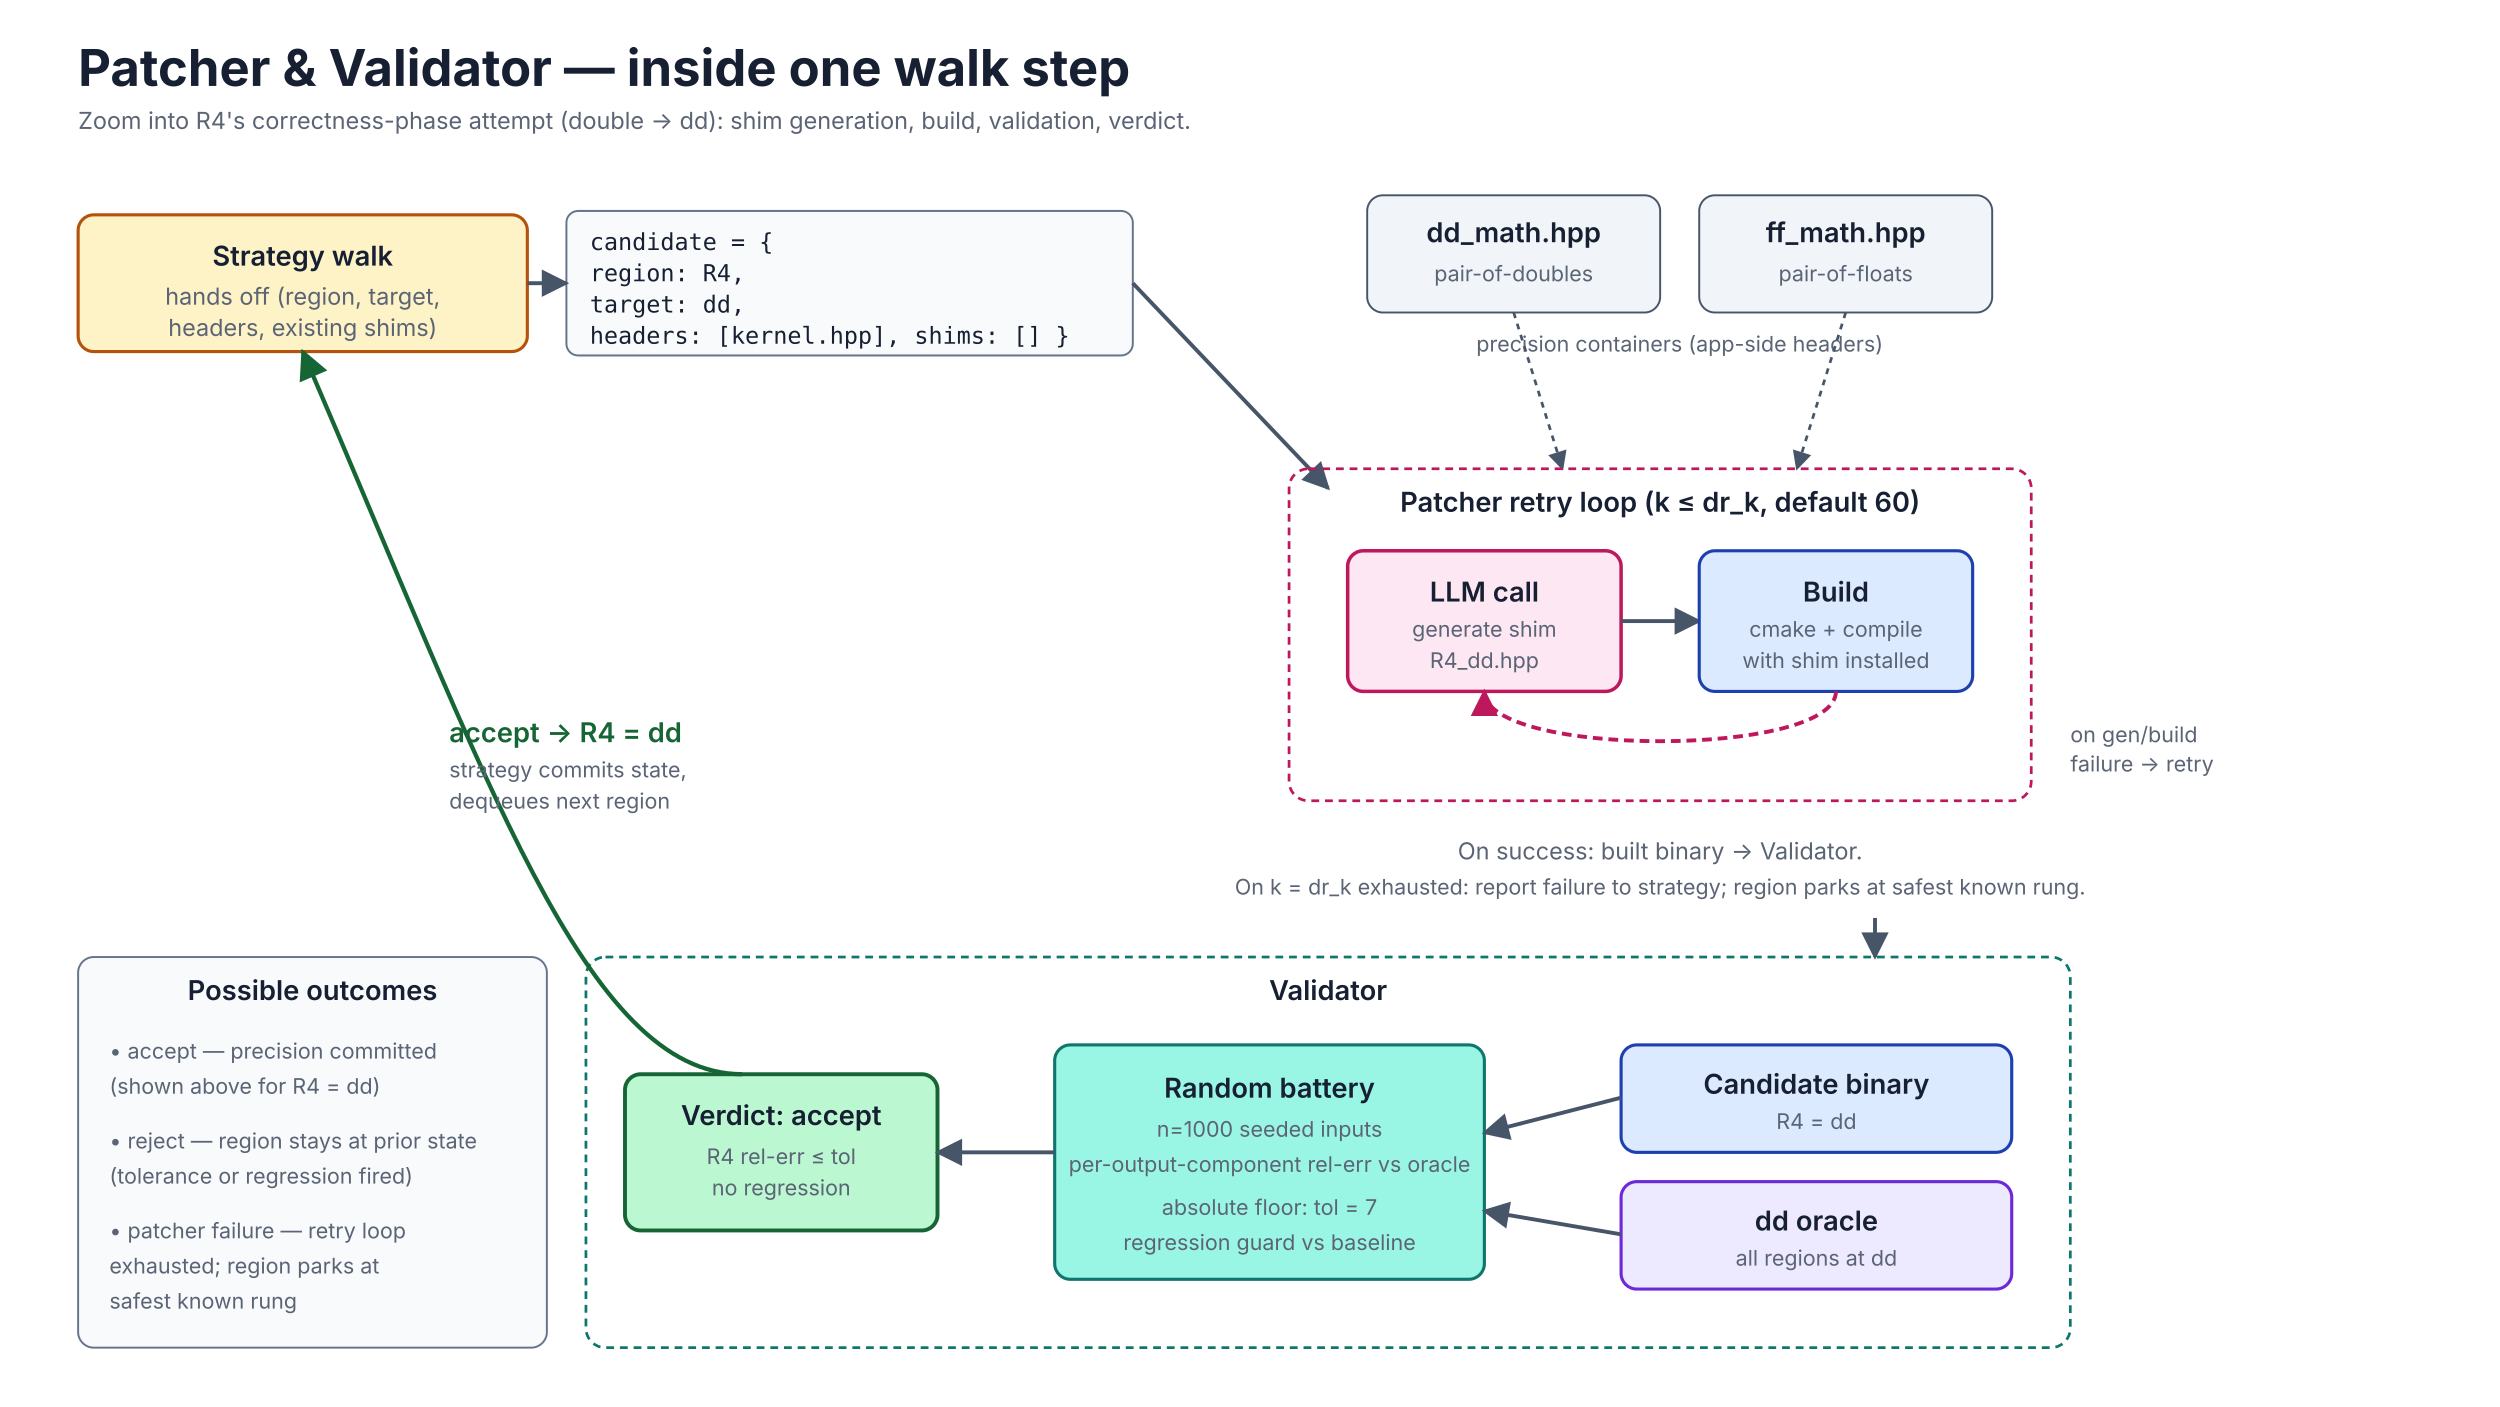
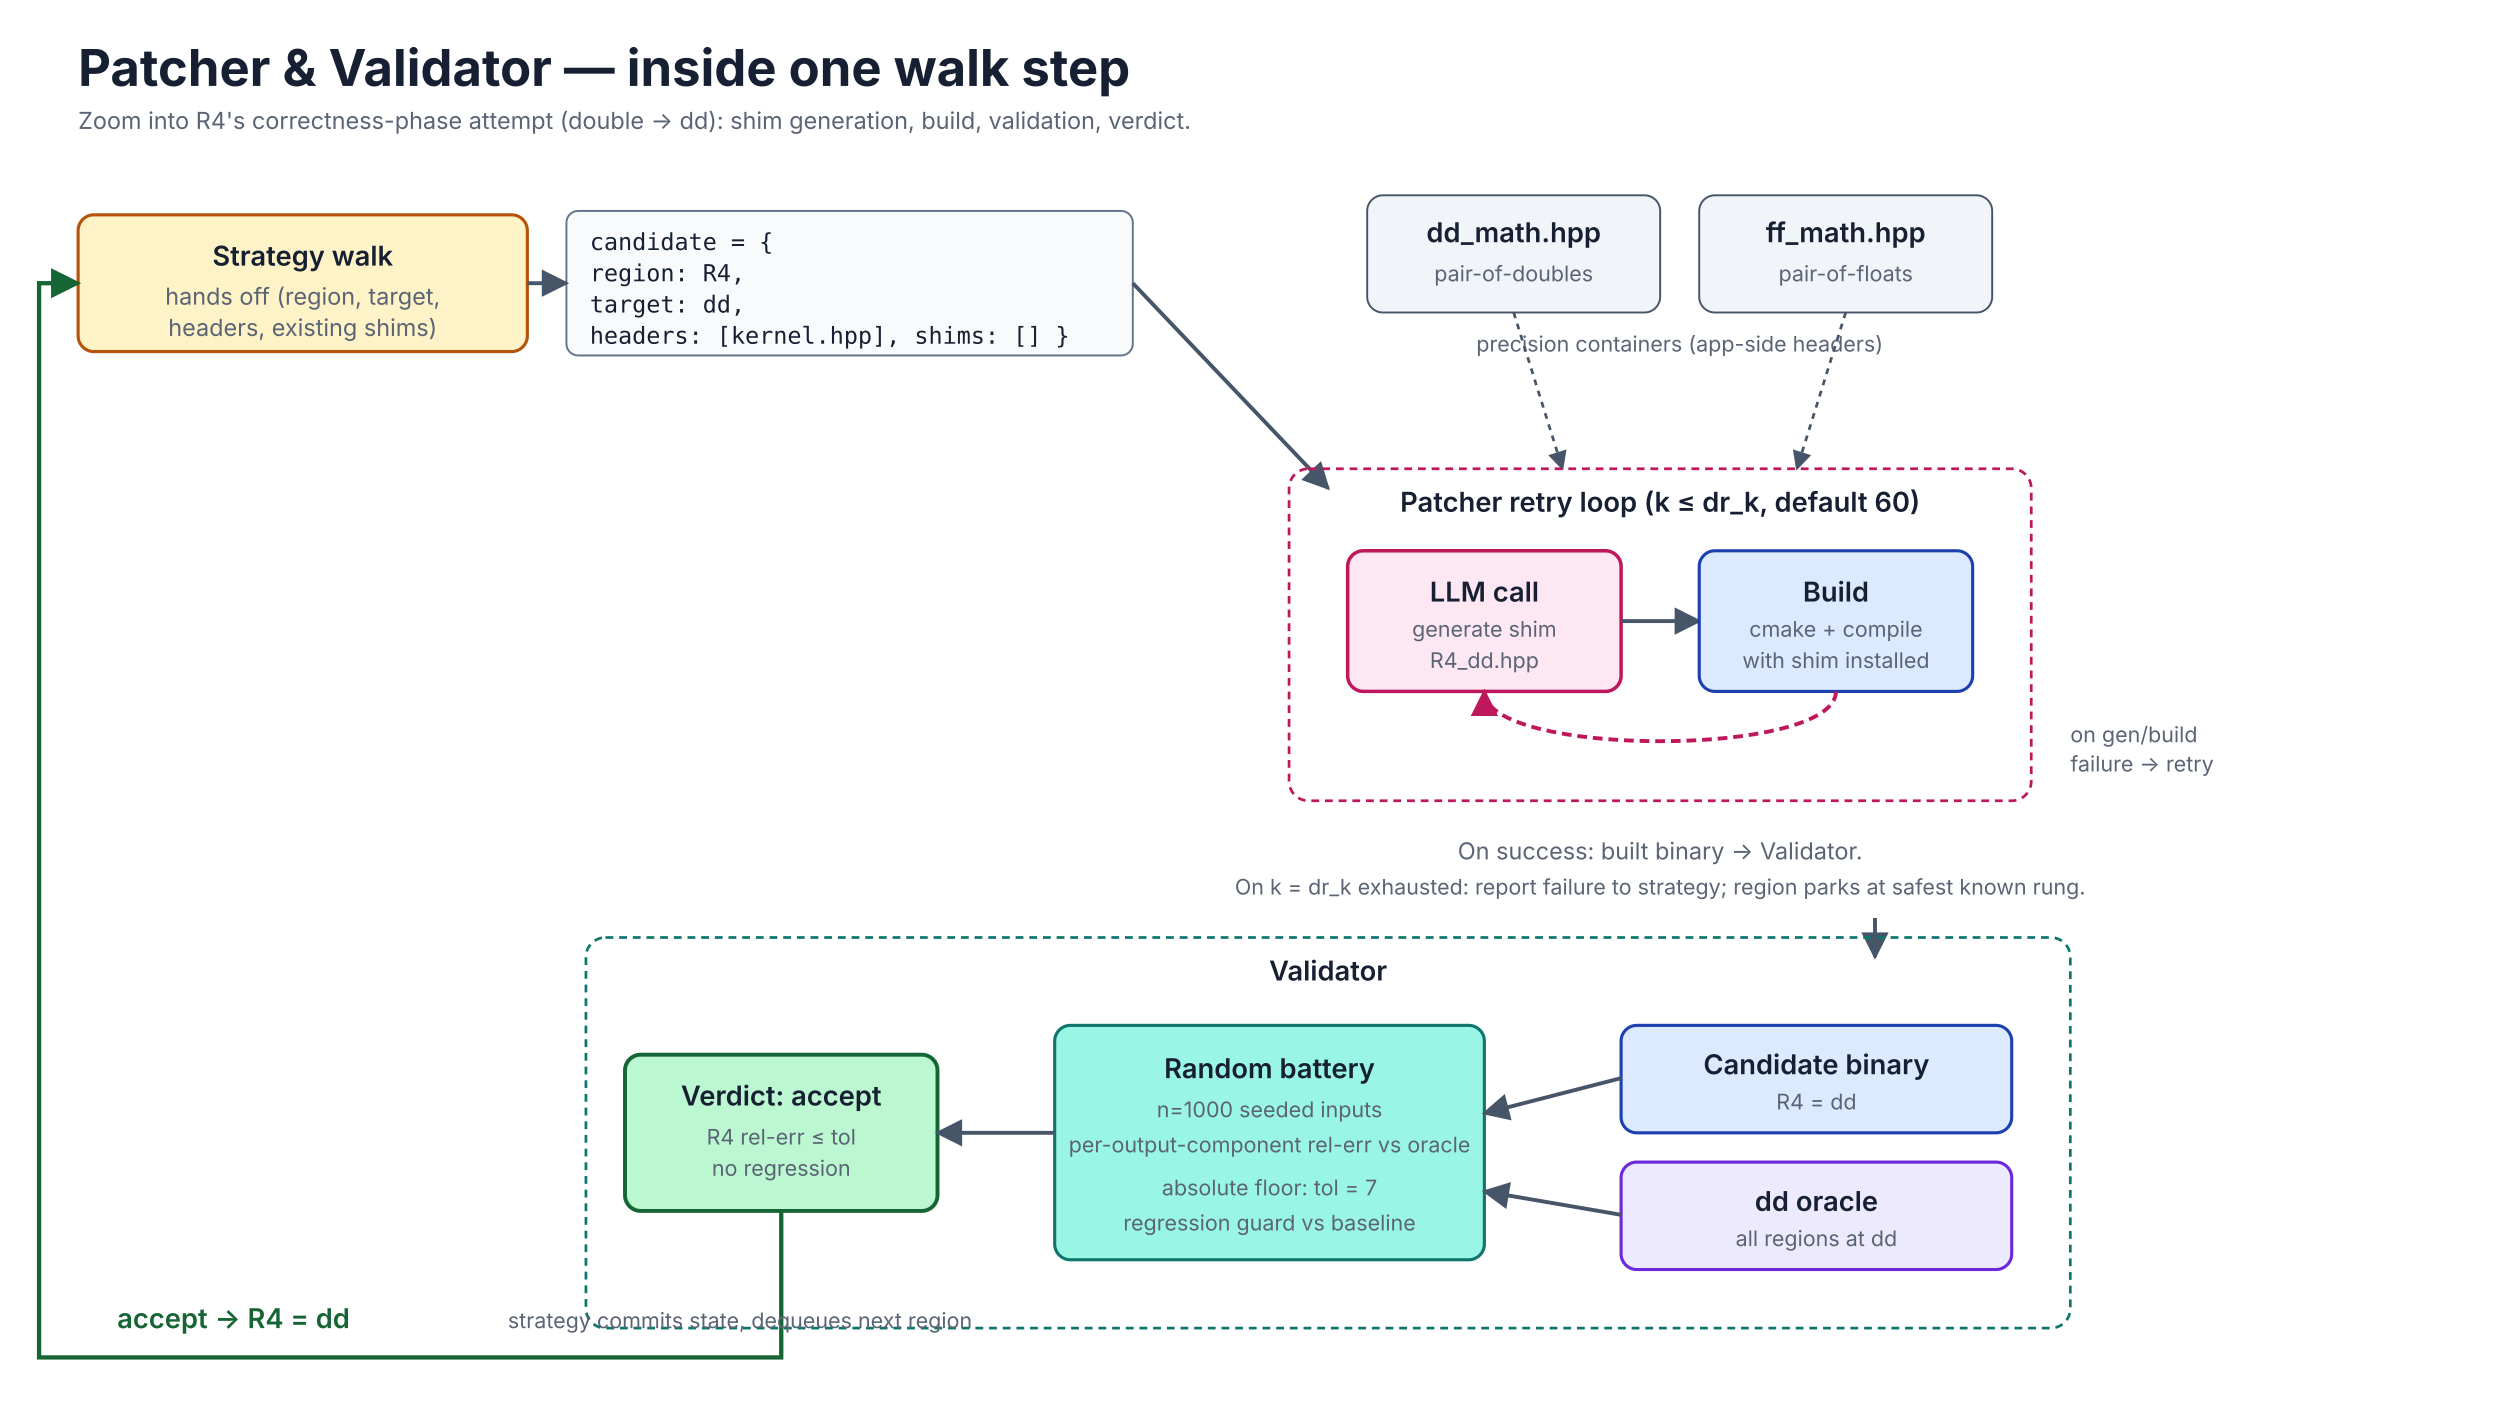
<svg xmlns="http://www.w3.org/2000/svg" viewBox="0 0 1280 720" font-family="ui-sans-serif, system-ui, -apple-system, sans-serif">
  <style>
    .title { font-size: 26px; font-weight: 700; fill: #172033; }
    .h { font-size: 16px; font-weight: 650; fill: #172033; }
    .lbl { font-size: 14px; font-weight: 600; fill: #172033; }
    .sub { font-size: 12px; fill: #5b6475; }
    .sub-sm { font-size: 11px; fill: #5b6475; }
    .code { font-family: ui-monospace, "SF Mono", Menlo, monospace; font-size: 12px; fill: #172033; }
    .box { stroke: #64748b; stroke-width: 1; fill: #f8fafc; }
    .strat-box { stroke: #b45309; stroke-width: 1.6; fill: #fef3c7; }
    .llm-box { stroke: #be185d; stroke-width: 1.8; fill: #fce7f3; }
    .build-box { stroke: #1e40af; stroke-width: 1.6; fill: #dbeafe; }
    .val-box { stroke: #0f766e; stroke-width: 1.6; fill: #99f6e4; }
    .oracle-box { stroke: #6d28d9; stroke-width: 1.6; fill: #ede9fe; }
    .integrator-box { stroke: #475569; stroke-width: 1; fill: #f1f5f9; }
    .verdict-accept-box { stroke: #166534; stroke-width: 2; fill: #bbf7d0; }
    .edge { stroke: #475569; stroke-width: 2; fill: none; marker-end: url(#arrow); }
    .edge-loop { stroke: #be185d; stroke-width: 2; fill: none; marker-end: url(#arrow-loop); stroke-dasharray: 5 3; }
    .edge-back { stroke: #166534; stroke-width: 2.2; fill: none; marker-end: url(#arrow-green); }
  </style>
  <defs>
    <marker id="arrow" viewBox="0 0 10 10" refX="9" refY="5" markerWidth="7" markerHeight="7" orient="auto-start-reverse">
      <path d="M0,0 L10,5 L0,10 z" fill="#475569" />
    </marker>
    <marker id="arrow-loop" viewBox="0 0 10 10" refX="9" refY="5" markerWidth="7" markerHeight="7" orient="auto-start-reverse">
      <path d="M0,0 L10,5 L0,10 z" fill="#be185d" />
    </marker>
    <marker id="arrow-green" viewBox="0 0 10 10" refX="9" refY="5" markerWidth="7" markerHeight="7" orient="auto-start-reverse">
      <path d="M0,0 L10,5 L0,10 z" fill="#166534" />
    </marker>
  </defs>
  <text x="40" y="44" class="title">Patcher &amp; Validator — inside one walk step</text>
  <text x="40" y="66" class="sub">Zoom into R4's correctness-phase attempt (double → dd): shim generation, build, validation, verdict.</text>
  <g transform="translate(40, 110)">
    <rect x="0" y="0" width="230" height="70" rx="8" class="strat-box" />
    <text x="115" y="26" text-anchor="middle" class="lbl">Strategy walk</text>
    <text x="115" y="46" text-anchor="middle" class="sub">hands off (region, target,</text>
    <text x="115" y="62" text-anchor="middle" class="sub">headers, existing shims)</text>
  </g>
  <g transform="translate(290, 108)">
    <rect x="0" y="0" width="290" height="74" rx="6" class="box" />
    <text x="12" y="20" class="code">candidate = {</text>
    <text x="12" y="36" class="code">  region:  R4,</text>
    <text x="12" y="52" class="code">  target:  dd,</text>
    <text x="12" y="68" class="code">  headers: [kernel.hpp], shims: [] }</text>
  </g>
  <path d="M270 145 L 290 145" class="edge" />
  <path d="M580 145 L 680 250" class="edge" />
  <g transform="translate(700, 100)">
    <rect x="0" y="0" width="150" height="60" rx="8" class="integrator-box" />
    <text x="75" y="24" text-anchor="middle" class="lbl">dd_math.hpp</text>
    <text x="75" y="44" text-anchor="middle" class="sub-sm">pair-of-doubles</text>
  </g>
  <g transform="translate(870, 100)">
    <rect x="0" y="0" width="150" height="60" rx="8" class="integrator-box" />
    <text x="75" y="24" text-anchor="middle" class="lbl">ff_math.hpp</text>
    <text x="75" y="44" text-anchor="middle" class="sub-sm">pair-of-floats</text>
  </g>
  <text x="860" y="180" text-anchor="middle" class="sub-sm" fill="#5b6475">precision containers (app-side headers)</text>
  <path d="M775 160 L 800 240" stroke="#475569" stroke-width="1.4" stroke-dasharray="3 3" fill="none" marker-end="url(#arrow)" />
  <path d="M945 160 L 920 240" stroke="#475569" stroke-width="1.4" stroke-dasharray="3 3" fill="none" marker-end="url(#arrow)" />
  <g transform="translate(660, 240)">
    <rect x="0" y="0" width="380" height="170" rx="10" fill="none" stroke="#be185d" stroke-width="1.4" stroke-dasharray="4 3" />
    <text x="190" y="22" text-anchor="middle" class="lbl" fill="#be185d">Patcher retry loop  (k ≤ dr_k, default 60)</text>
    <rect x="30" y="42" width="140" height="72" rx="8" class="llm-box" />
    <text x="100" y="68" text-anchor="middle" class="lbl">LLM call</text>
    <text x="100" y="86" text-anchor="middle" class="sub-sm">generate shim</text>
    <text x="100" y="102" text-anchor="middle" class="sub-sm">R4_dd.hpp</text>
    <path d="M170 78 L 210 78" class="edge" />
    <rect x="210" y="42" width="140" height="72" rx="8" class="build-box" />
    <text x="280" y="68" text-anchor="middle" class="lbl">Build</text>
    <text x="280" y="86" text-anchor="middle" class="sub-sm">cmake + compile</text>
    <text x="280" y="102" text-anchor="middle" class="sub-sm">with shim installed</text>
    <path d="M280 114 C 280 148, 100 148, 100 114" class="edge-loop" />
  </g>
  <text x="1060" y="380" class="sub-sm" fill="#be185d">on gen/build</text>
  <text x="1060" y="395" class="sub-sm" fill="#be185d">failure → retry</text>
  <text x="850" y="440" text-anchor="middle" class="sub">On success: built binary → Validator.</text>
  <text x="850" y="458" text-anchor="middle" class="sub-sm">On k = dr_k exhausted: report failure to strategy; region parks at safest known rung.</text>
  <path d="M960 470 L 960 490" class="edge" />
-   <g transform="translate(300, 490)">
+   <g transform="translate(300, 480)">
    <rect x="0" y="0" width="760" height="200" rx="10" fill="none" stroke="#0f766e" stroke-width="1.4" stroke-dasharray="4 3" />
    <text x="380" y="22" text-anchor="middle" class="lbl" fill="#0f766e">Validator</text>
    <rect x="20" y="60" width="160" height="80" rx="8" class="verdict-accept-box" />
    <text x="100" y="86" text-anchor="middle" class="lbl">Verdict: accept</text>
    <text x="100" y="106" text-anchor="middle" class="sub-sm">R4 rel-err ≤ tol</text>
    <text x="100" y="122" text-anchor="middle" class="sub-sm">no regression</text>
    <rect x="240" y="45" width="220" height="120" rx="8" class="val-box" />
    <text x="350" y="72" text-anchor="middle" class="lbl">Random battery</text>
    <text x="350" y="92" text-anchor="middle" class="sub-sm">n=1000 seeded inputs</text>
    <text x="350" y="110" text-anchor="middle" class="sub-sm">per-output-component rel-err vs oracle</text>
    <text x="350" y="132" text-anchor="middle" class="sub-sm">absolute floor: tol = 7</text>
    <text x="350" y="150" text-anchor="middle" class="sub-sm">regression guard vs baseline</text>
    <rect x="530" y="45" width="200" height="55" rx="8" class="build-box" />
    <text x="630" y="70" text-anchor="middle" class="lbl">Candidate binary</text>
    <text x="630" y="88" text-anchor="middle" class="sub-sm">R4 = dd</text>
    <rect x="530" y="115" width="200" height="55" rx="8" class="oracle-box" />
    <text x="630" y="140" text-anchor="middle" class="lbl">dd oracle</text>
    <text x="630" y="158" text-anchor="middle" class="sub-sm">all regions at dd</text>
    <path d="M530 72 L 460 90" class="edge" />
    <path d="M530 142 L 460 130" class="edge" />
    <path d="M240 100 L 180 100" class="edge" />
  </g>
-   <path d="M380 550 C 300 550, 250 400, 155 180" class="edge-back" />
-   <text x="230" y="380" class="lbl" style="fill:#166534">accept → R4 = dd</text>
-   <text x="230" y="398" class="sub-sm">strategy commits state,</text>
-   <text x="230" y="414" class="sub-sm">dequeues next region</text>
-   <g transform="translate(40, 490)">
-     <rect x="0" y="0" width="240" height="200" rx="8" class="box" />
-     <text x="120" y="22" text-anchor="middle" class="lbl">Possible outcomes</text>
-     <text x="16" y="52" class="sub-sm">• accept — precision committed</text>
-     <text x="16" y="70" class="sub-sm">  (shown above for R4 = dd)</text>
-     <text x="16" y="98" class="sub-sm">• reject — region stays at prior state</text>
-     <text x="16" y="116" class="sub-sm">  (tolerance or regression fired)</text>
-     <text x="16" y="144" class="sub-sm">• patcher failure — retry loop</text>
-     <text x="16" y="162" class="sub-sm">  exhausted; region parks at</text>
-     <text x="16" y="180" class="sub-sm">  safest known rung</text>
-   </g>
+   <path d="M400 620 L 400 695 L 20 695 L 20 145 L 40 145" class="edge-back" />
+   <text x="60" y="680" class="lbl" style="fill:#166534">accept → R4 = dd</text>
+   <text x="260" y="680" class="sub-sm">strategy commits state, dequeues next region</text>
</svg>
